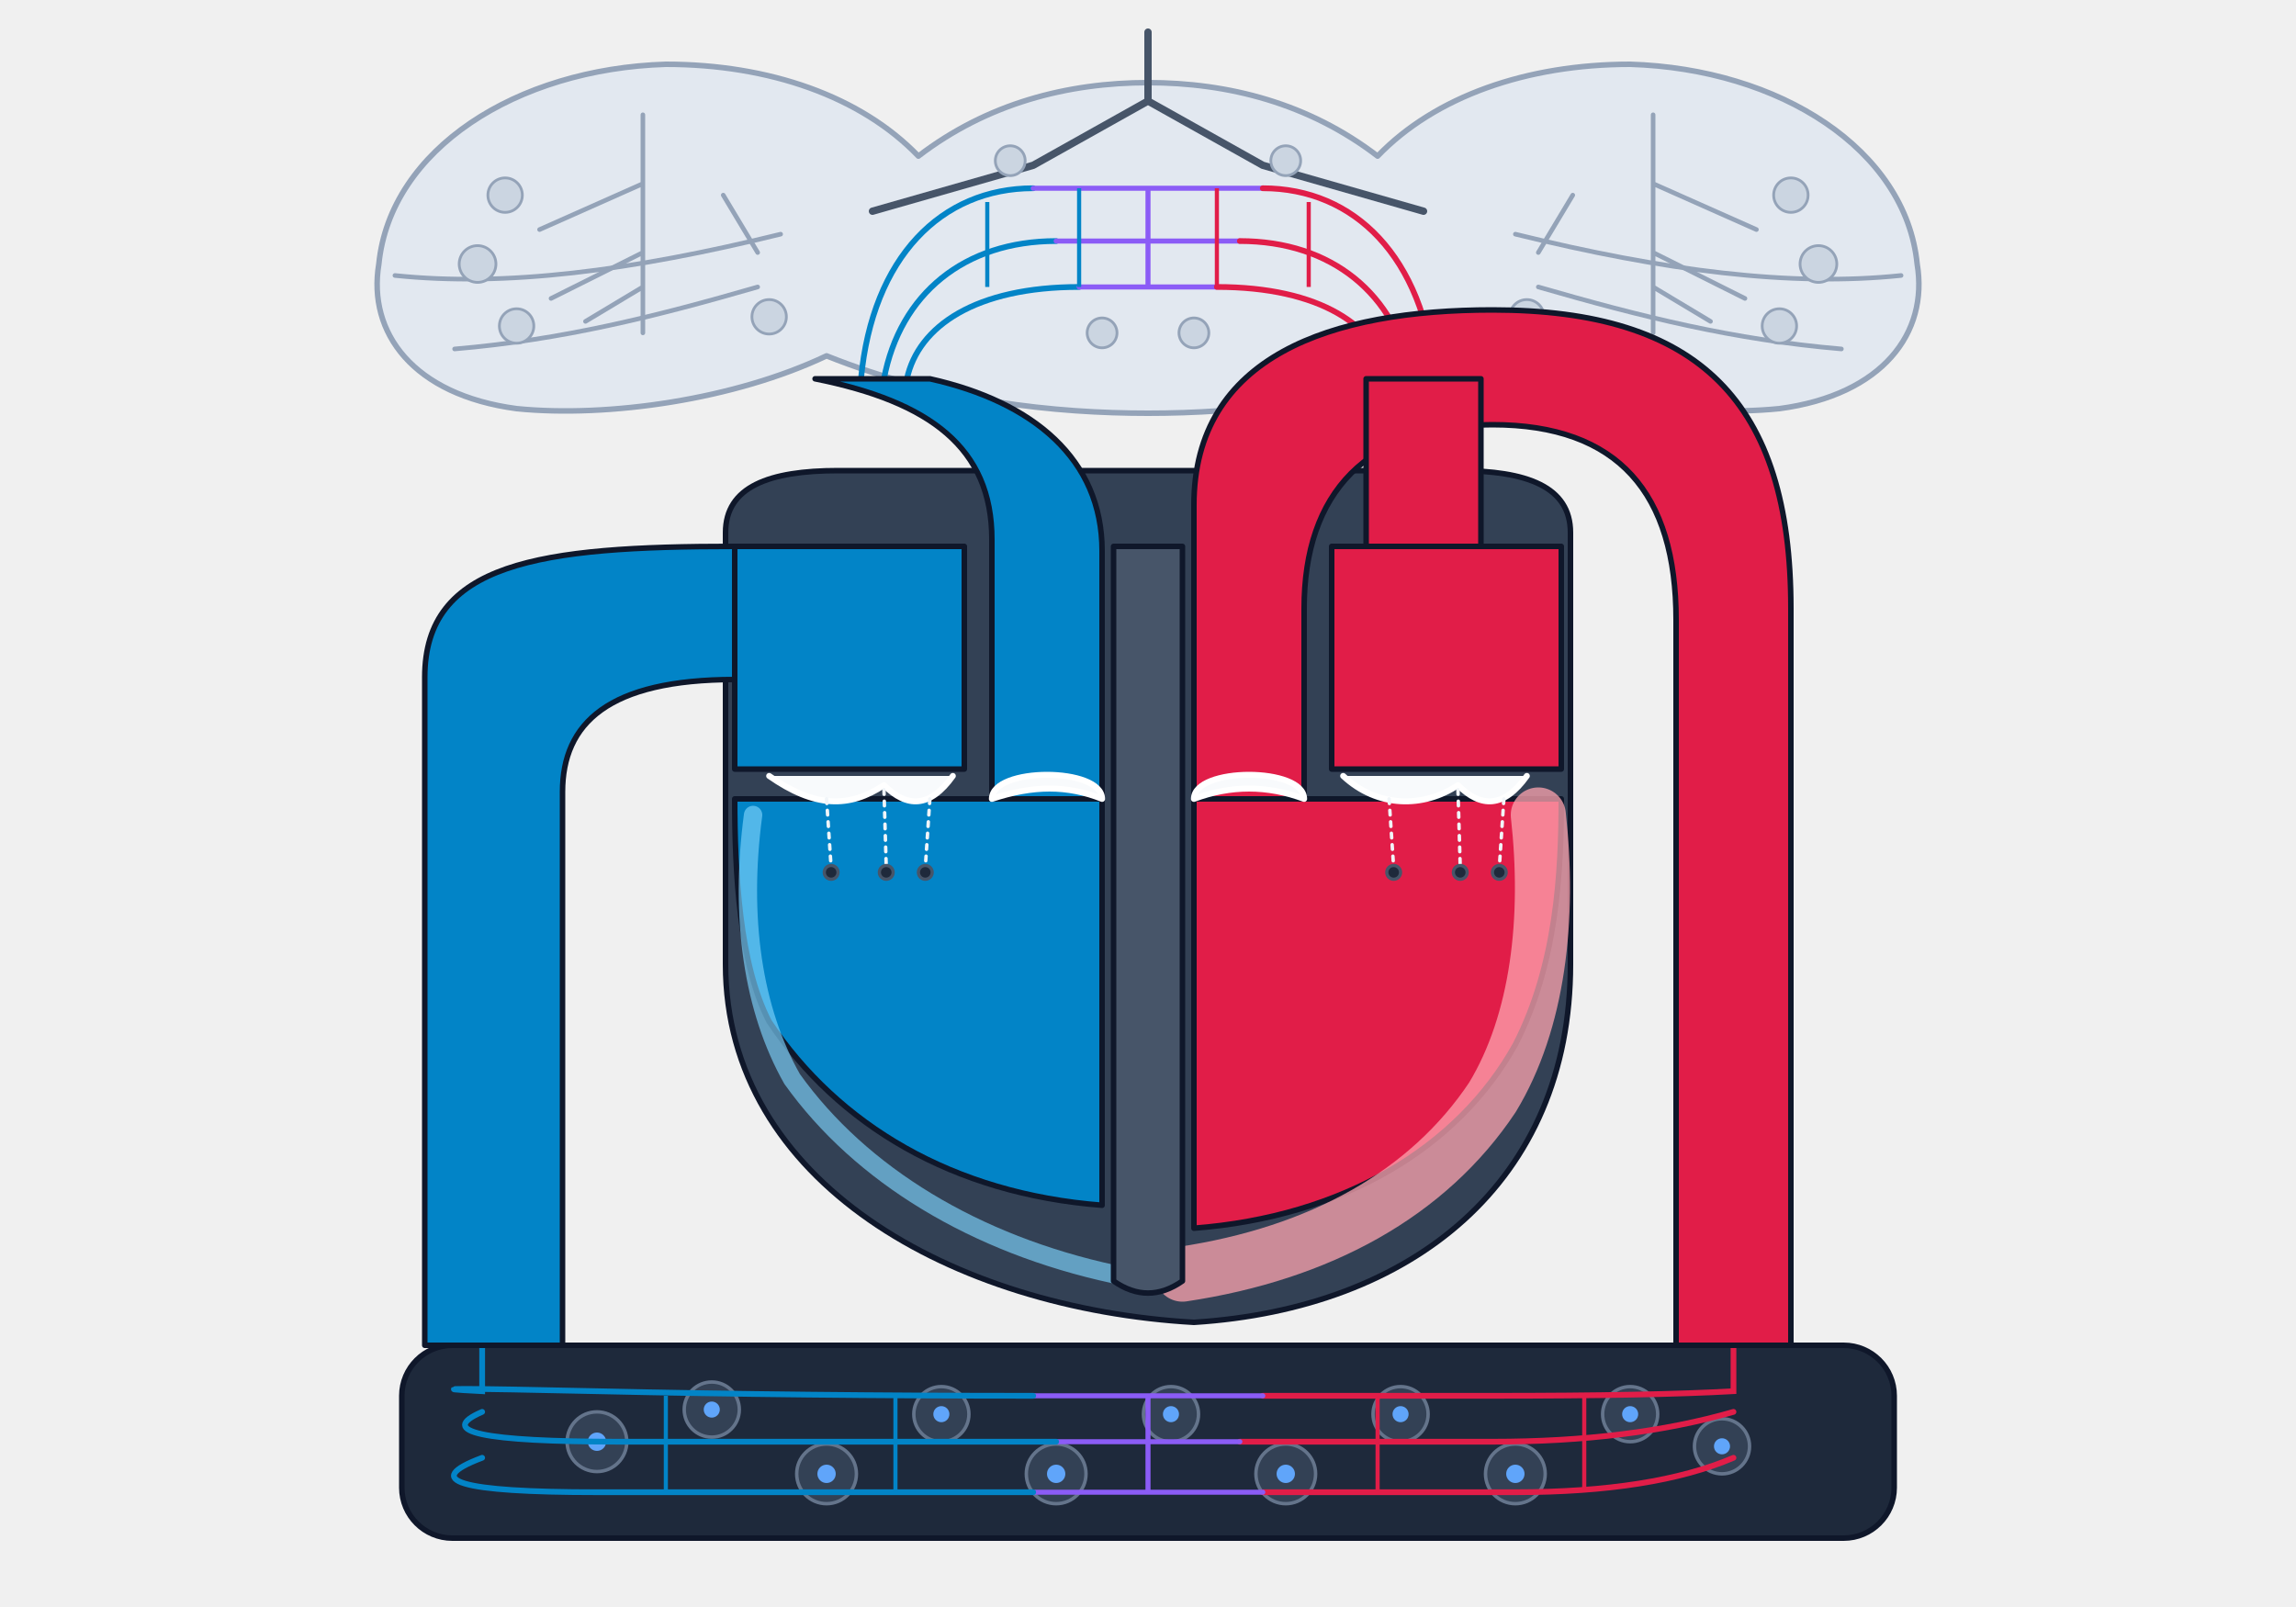
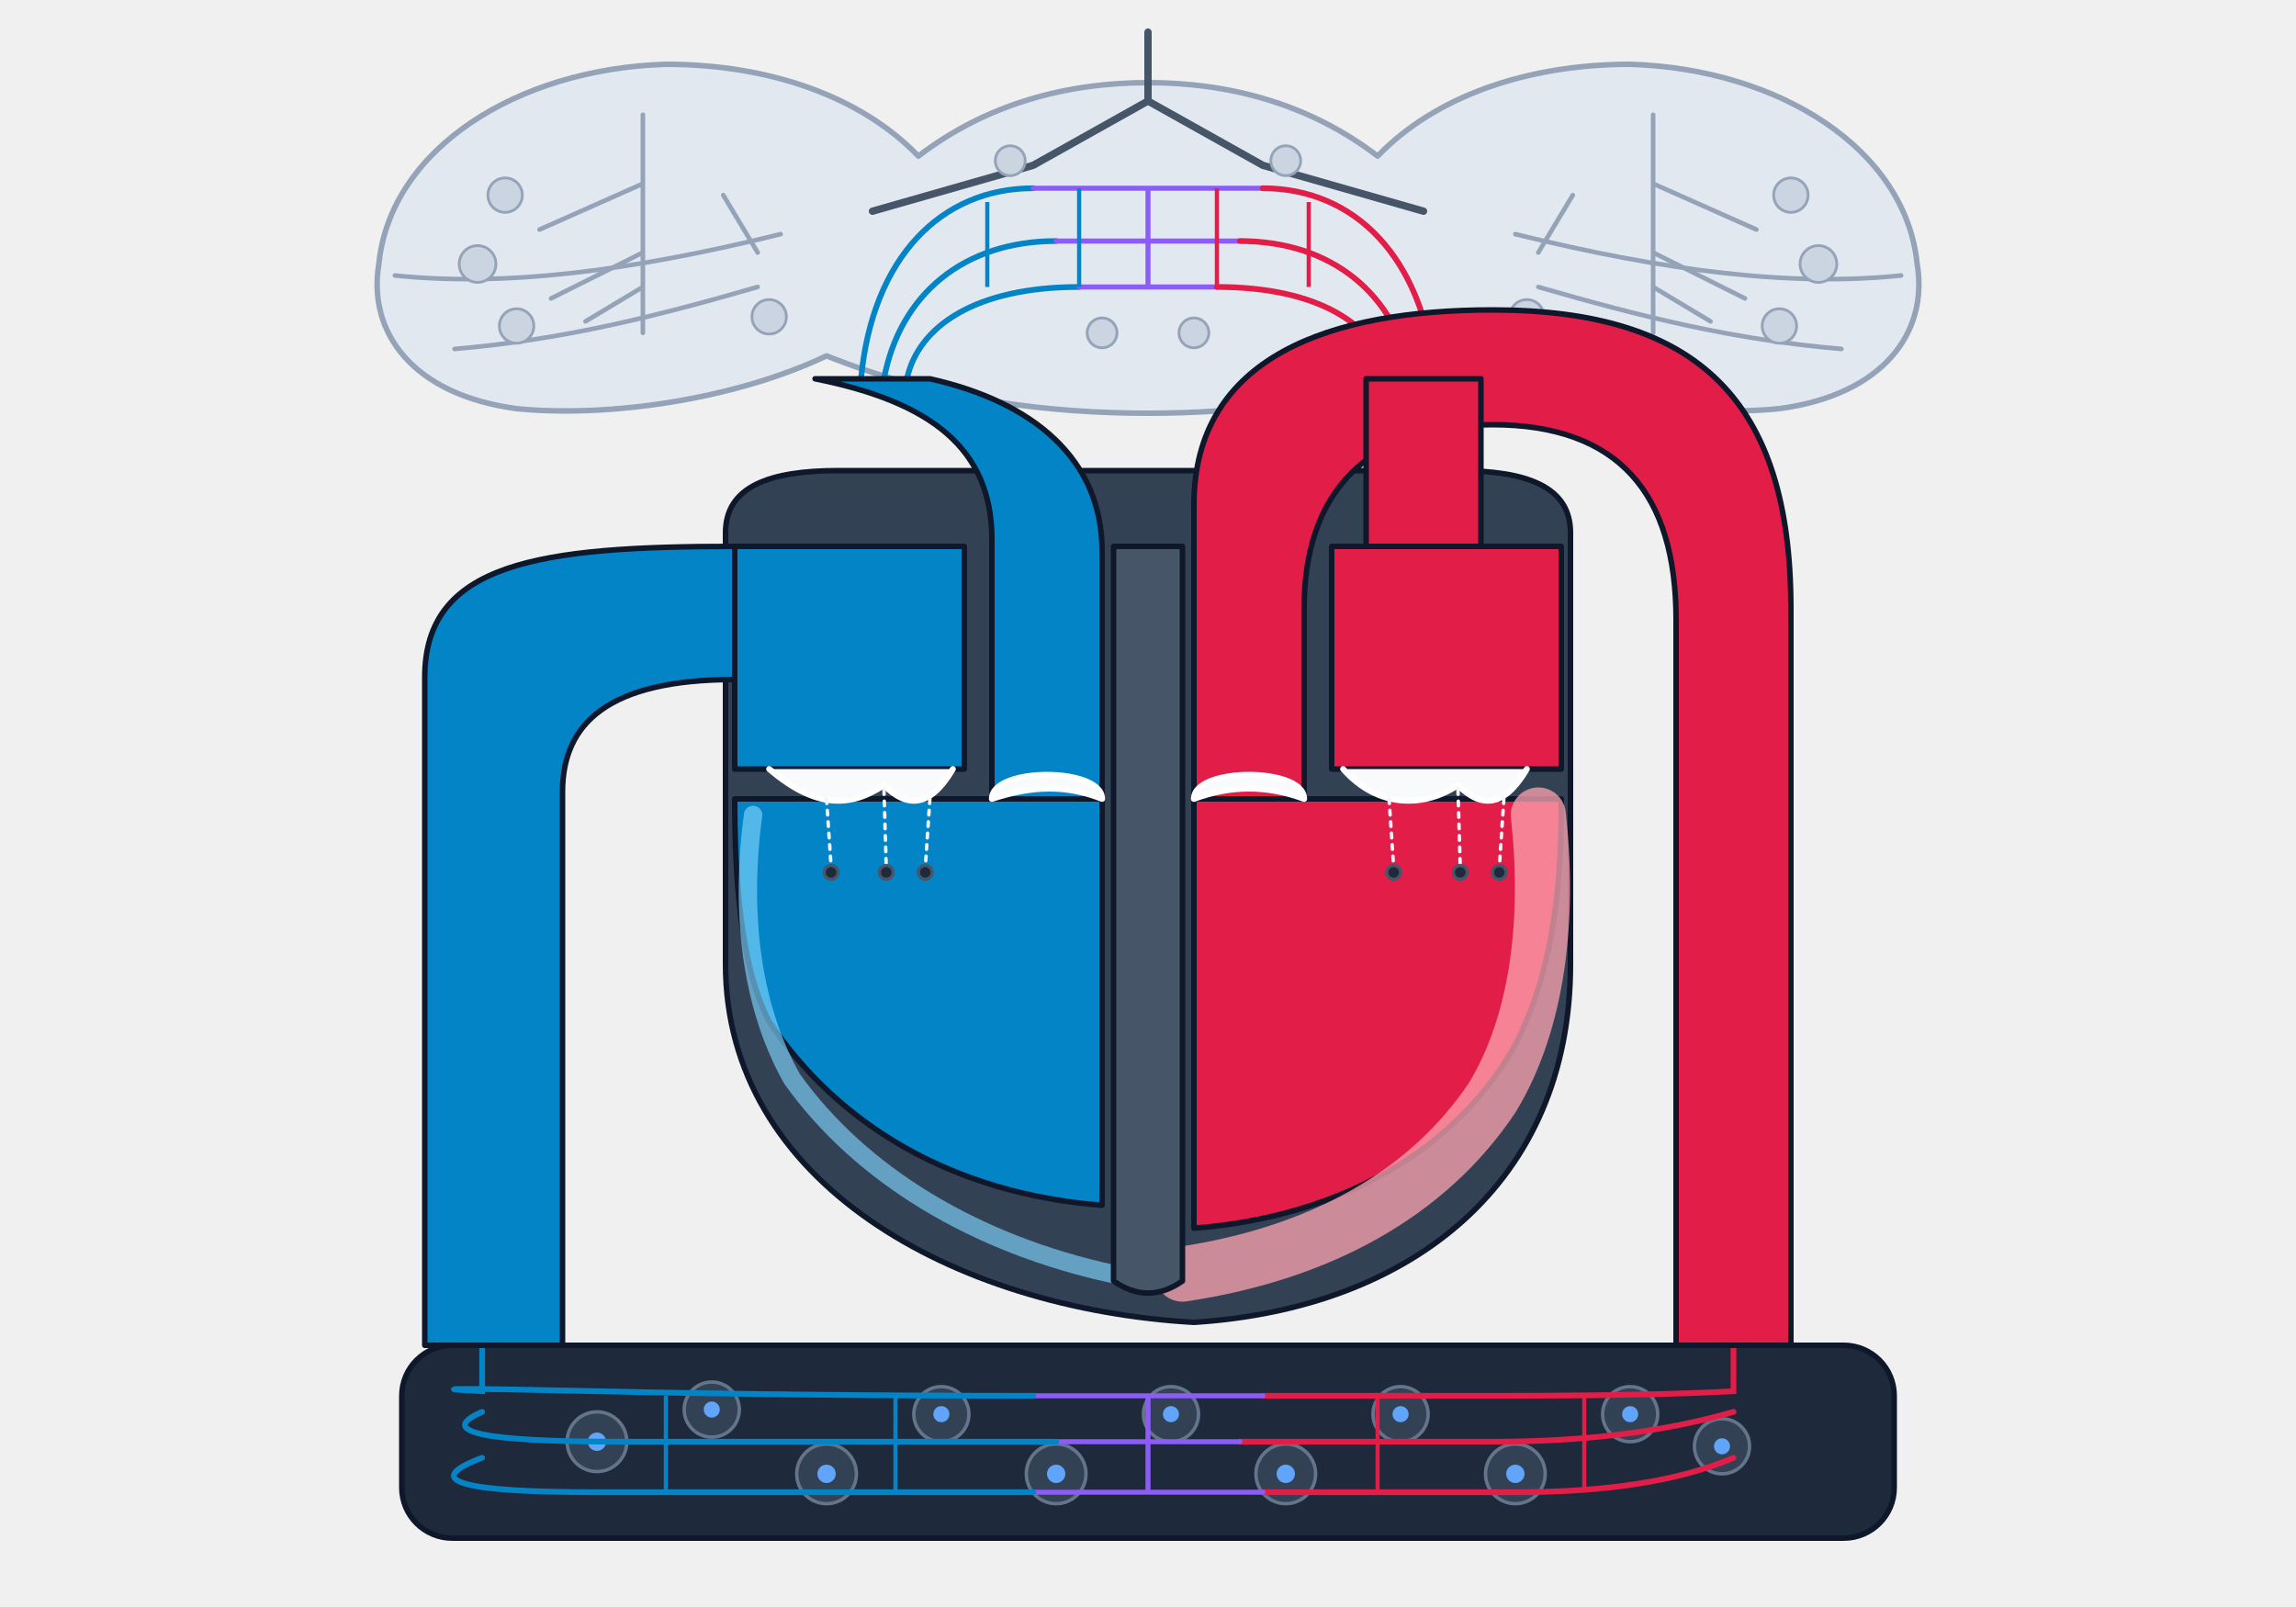
<svg xmlns="http://www.w3.org/2000/svg" viewBox="0 0 1000 700" width="1000" height="700">
  <style>
    .organ-bg { fill: #e2e8f0; stroke: #94a3b8; stroke-width: 2.4; stroke-linejoin: round; }
    .trachea-tree { stroke: #475569; stroke-width: 3.2; fill: none; stroke-linecap: round; stroke-linejoin: round; }
    .bronchi-tree { stroke: #94a3b8; stroke-width: 2; fill: none; stroke-linecap: round; }
    .alveoli-bead { fill: #cbd5e1; stroke: #94a3b8; stroke-width: 1.2; }
    
    .vessel-contour { stroke: #0f172a; stroke-width: 2.4; stroke-linejoin: round; }
    .chamber-rect { stroke: #0f172a; stroke-width: 2.4; stroke-linejoin: round; }
    .septum-fill { fill: #475569; stroke: #0f172a; stroke-width: 2.4; stroke-linejoin: round; }
    
    .valve-leaflet { fill: #f8fafc; stroke: #ffffff; stroke-width: 2.6; stroke-linecap: round; stroke-linejoin: round; }
    .chordae-line { stroke: #f1f5f9; stroke-width: 1.5; stroke-dasharray: 2,3; stroke-linecap: round; }
    .papillary-musc { fill: #1e293b; stroke: #475569; stroke-width: 1.4; }
    
    .cap-venous { stroke: #0284c7; stroke-width: 2.5; fill: none; stroke-linecap: round; }
    .cap-arterial { stroke: #e11d48; stroke-width: 2.5; fill: none; stroke-linecap: round; }
    .cap-trans { stroke: #8b5cf6; stroke-width: 2.2; fill: none; stroke-linecap: round; }
    
    .somatic-cell { fill: #334155; stroke: #64748b; stroke-width: 1.5; }
    .nucleus-cell { fill: #60a5fa; }
  </style>
  <g id="bodyCapillaries">
    <rect class="vessel-contour" fill="#1e293b" x="175" y="586" width="650" height="84" rx="22" />
    <g class="somatic-cell">
      <circle cx="260" cy="628" r="13" />
      <circle cx="310" cy="614" r="12" />
      <circle cx="360" cy="642" r="13" />
      <circle cx="410" cy="616" r="12" />
      <circle cx="460" cy="642" r="13" />
      <circle cx="510" cy="616" r="12" />
      <circle cx="560" cy="642" r="13" />
      <circle cx="610" cy="616" r="12" />
      <circle cx="660" cy="642" r="13" />
      <circle cx="710" cy="616" r="12" />
      <circle cx="750" cy="630" r="12" />
    </g>
    <g class="nucleus-cell">
      <circle cx="260" cy="628" r="4" />
      <circle cx="310" cy="614" r="3.5" />
      <circle cx="360" cy="642" r="4" />
      <circle cx="410" cy="616" r="3.5" />
      <circle cx="460" cy="642" r="4" />
      <circle cx="510" cy="616" r="3.5" />
      <circle cx="560" cy="642" r="4" />
      <circle cx="610" cy="616" r="3.5" />
      <circle cx="660" cy="642" r="4" />
      <circle cx="710" cy="616" r="3.5" />
      <circle cx="750" cy="630" r="3.5" />
    </g>
    <path class="cap-arterial" d="M755 586 L755 606 Q720 608 650 608 T550 608" />
    <path class="cap-trans" d="M550 608 L450 608" />
    <path class="cap-venous" d="M450 608 Q350 608 260 606 T210 606 L210 586" />
    <path class="cap-arterial" d="M755 615 Q710 628 650 628 T540 628" />
    <path class="cap-trans" d="M540 628 L460 628" />
    <path class="cap-venous" d="M460 628 Q360 628 270 628 T210 615" />
    <path class="cap-arterial" d="M755 635 Q720 650 660 650 T550 650" />
    <path class="cap-trans" d="M550 650 L450 650" />
    <path class="cap-venous" d="M450 650 Q350 650 260 650 T210 635" />
    <line x1="290" y1="608" x2="290" y2="650" stroke="#0284c7" stroke-width="1.8" />
    <line x1="390" y1="608" x2="390" y2="650" stroke="#0284c7" stroke-width="1.8" />
    <line x1="500" y1="608" x2="500" y2="650" stroke="#8b5cf6" stroke-width="2.2" />
    <line x1="600" y1="608" x2="600" y2="650" stroke="#e11d48" stroke-width="1.8" />
    <line x1="690" y1="608" x2="690" y2="650" stroke="#e11d48" stroke-width="1.8" />
  </g>
  <g id="lungs">
    <path class="organ-bg" d="M290 28 C225 30 170 65 165 115 C160 145 180 172 225 178 C265 182 320 174 360 155              C410 175 460 180 500 180 C540 180 590 175 640 155              C680 174 735 182 775 178 C820 172 840 145 835 115 C830 65 775 30 710 28              C665 28 625 42 600 68 C570 45 535 36 500 36 C465 36 430 45 400 68 C375 42 335 28 290 28 Z" />
    <path class="bronchi-tree" d="M172 120 C220 125 275 118 340 102 M198 152 C245 148 285 138 330 125" />
    <path class="bronchi-tree" d="M660 102 C725 118 780 125 828 120 M670 125 C715 138 755 148 802 152" />
    <path class="trachea-tree" d="M500 14 L500 44 L450 72 L380 92 M500 44 L550 72 L620 92" />
    <path class="bronchi-tree" d="M280 50 L280 145 M280 80 L235 100 M280 110 L240 130 M280 125 L255 140 M315 85 L330 110" />
    <path class="bronchi-tree" d="M720 50 L720 145 M720 80 L765 100 M720 110 L760 130 M720 125 L745 140 M685 85 L670 110" />
    <g class="alveoli-bead">
      <circle cx="220" cy="85" r="7.5" />
      <circle cx="208" cy="115" r="8" />
      <circle cx="225" cy="142" r="7.5" />
      <circle cx="335" cy="138" r="7.5" />
      <circle cx="780" cy="85" r="7.5" />
      <circle cx="792" cy="115" r="8" />
      <circle cx="775" cy="142" r="7.5" />
      <circle cx="665" cy="138" r="7.5" />
      <circle cx="440" cy="70" r="6.5" />
      <circle cx="560" cy="70" r="6.5" />
      <circle cx="480" cy="145" r="6.5" />
      <circle cx="520" cy="145" r="6.5" />
    </g>
    <g id="lungCapillaryNetwork">
      <path class="cap-venous" d="M375 165 C380 112 410 82 450 82" />
      <path class="cap-trans" d="M450 82 L550 82" />
      <path class="cap-arterial" d="M550 82 C590 82 620 112 625 165" />
      <path class="cap-venous" d="M385 165 C392 128 420 105 460 105" />
      <path class="cap-trans" d="M460 105 L540 105" />
      <path class="cap-arterial" d="M540 105 C580 105 608 128 615 165" />
      <path class="cap-venous" d="M395 165 C400 142 425 125 470 125" />
      <path class="cap-trans" d="M470 125 L530 125" />
      <path class="cap-arterial" d="M530 125 C575 125 600 142 605 165" />
      <line x1="430" y1="88" x2="430" y2="125" stroke="#0284c7" stroke-width="1.8" />
      <line x1="470" y1="82" x2="470" y2="125" stroke="#0284c7" stroke-width="1.8" />
      <line x1="500" y1="82" x2="500" y2="125" stroke="#8b5cf6" stroke-width="2.2" />
      <line x1="530" y1="82" x2="530" y2="125" stroke="#e11d48" stroke-width="1.8" />
      <line x1="570" y1="88" x2="570" y2="125" stroke="#e11d48" stroke-width="1.8" />
    </g>
  </g>
  <path id="heartOutline" class="vessel-contour" fill="#334155" d="M316 232 C316 212 335 205 365 205 L635 205 C665 205 684 212 684 232            L684 420 C684 515 615 570 520 576 C415 570 316 515 316 420 Z" />
  <path id="vesselVenaCava" class="vessel-contour" fill="#0284c7" d="M185 586 L185 295 C185 245 235 238 320 238 L320 296 C265 296 245 315 245 345 L245 586 Z" />
  <path id="vesselAorta" class="vessel-contour" fill="#e11d48" d="M520 348 L520 220 C520 155 580 135 650 135 C740 135 780 175 780 265 L780 586 L730 586 L730 270 C730 215 705 185 650 185 C595 185 568 215 568 265 L568 348 Z" />
  <path id="vesselPulmonaryArtery" class="vessel-contour" fill="#0284c7" d="M432 348 L432 235 C432 195 405 175 355 165 L405 165 C450 175 480 200 480 240 L480 348 Z" />
  <path id="vesselPulmonaryVein" class="vessel-contour" fill="#e11d48" d="M595 238 L595 165 L645 165 L645 238 Z" />
  <path id="rightAtrium" class="chamber-rect" fill="#0284c7" d="M320 238 L420 238 L420 335 L320 335 Z" />
  <path id="leftAtrium" class="chamber-rect" fill="#e11d48" d="M580 238 L680 238 L680 335 L580 335 Z" />
  <path id="rightVentricle" class="chamber-rect" fill="#0284c7" d="M320 348 L480 348 L480 525 C415 520 365 490 335 445 C322 420 320 380 320 348 Z" />
  <path id="leftVentricle" class="chamber-rect" fill="#e11d48" d="M520 348 L680 348 C680 380 678 420 660 455 C635 500 585 530 520 535 Z" />
  <path id="leftVentricleWall" fill="none" stroke="#fda4af" stroke-width="24" stroke-linecap="round" opacity="0.75" d="M670 355 C675 400 670 445 650 478 C622 520 575 546 515 555" />
  <path id="rightVentricleWall" fill="none" stroke="#7dd3fc" stroke-width="8" stroke-linecap="round" opacity="0.65" d="M328 355 C322 400 328 440 345 470 C375 512 425 542 485 555" />
  <path id="septum" class="septum-fill" d="M485 238 L515 238 L515 558 C505 565 495 565 485 558 Z" />
  <g id="valveTricuspid">
-     <path class="valve-leaflet" d="M335 338 C355 352 370 352 385 342 C395 352 405 352 415 338" />
+     <path class="valve-leaflet" d="M335 335 C355 352 370 352 385 342 C395 352 405 352 415 335" />
    <line x1="360" y1="348" x2="362" y2="378" class="chordae-line" />
    <line x1="385" y1="344" x2="386" y2="378" class="chordae-line" />
    <line x1="405" y1="348" x2="403" y2="378" class="chordae-line" />
    <circle cx="362" cy="380" r="3" class="papillary-musc" />
    <circle cx="386" cy="380" r="3" class="papillary-musc" />
    <circle cx="403" cy="380" r="3" class="papillary-musc" />
  </g>
  <g id="valveMitral">
-     <path class="valve-leaflet" d="M585 338 C600 352 620 352 635 342 C645 352 655 352 665 338" />
+     <path class="valve-leaflet" d="M585 335 C600 352 620 352 635 342 C645 352 655 352 665 335" />
    <line x1="605" y1="348" x2="607" y2="378" class="chordae-line" />
    <line x1="635" y1="344" x2="636" y2="378" class="chordae-line" />
    <line x1="655" y1="348" x2="653" y2="378" class="chordae-line" />
    <circle cx="607" cy="380" r="3" class="papillary-musc" />
    <circle cx="636" cy="380" r="3" class="papillary-musc" />
    <circle cx="653" cy="380" r="3" class="papillary-musc" />
  </g>
  <g id="valvePulmonary">
    <path class="valve-leaflet" d="M432 348 C432 334 480 334 480 348 C465 342 450 342 432 348 Z" />
  </g>
  <g id="valveAortic">
    <path class="valve-leaflet" d="M520 348 C520 334 568 334 568 348 C552 342 536 342 520 348 Z" />
  </g>
  <path id="flowPulmonary" fill="none" stroke="none" d="M360 470 C350 410 410 380 456 348 L456 235 C456 195 405 175 385 165 C370 128 402 82 450 82 L500 82 L550 82 C590 82 615 115 620 165 L620 238 L620 290 C620 320 625 348 625 390 C625 430 520 440 450 440 C400 440 360 470 360 470 Z" />
  <path id="flowSystemic" fill="none" stroke="none" d="M620 440 C620 395 565 375 544 348 L544 220 C544 155 580 135 650 135 C740 135 755 175 755 265 L755 586 C755 612 720 628 650 628 L500 628 L350 628 C280 628 193.35 612 193.35 586 L193.35 345 C193.35 285 265 238 320 238 L370 238 C390 238 375 310 375 348 C375 430 460 440 530 440 C580 440 620 440 620 440 Z" />
</svg>
